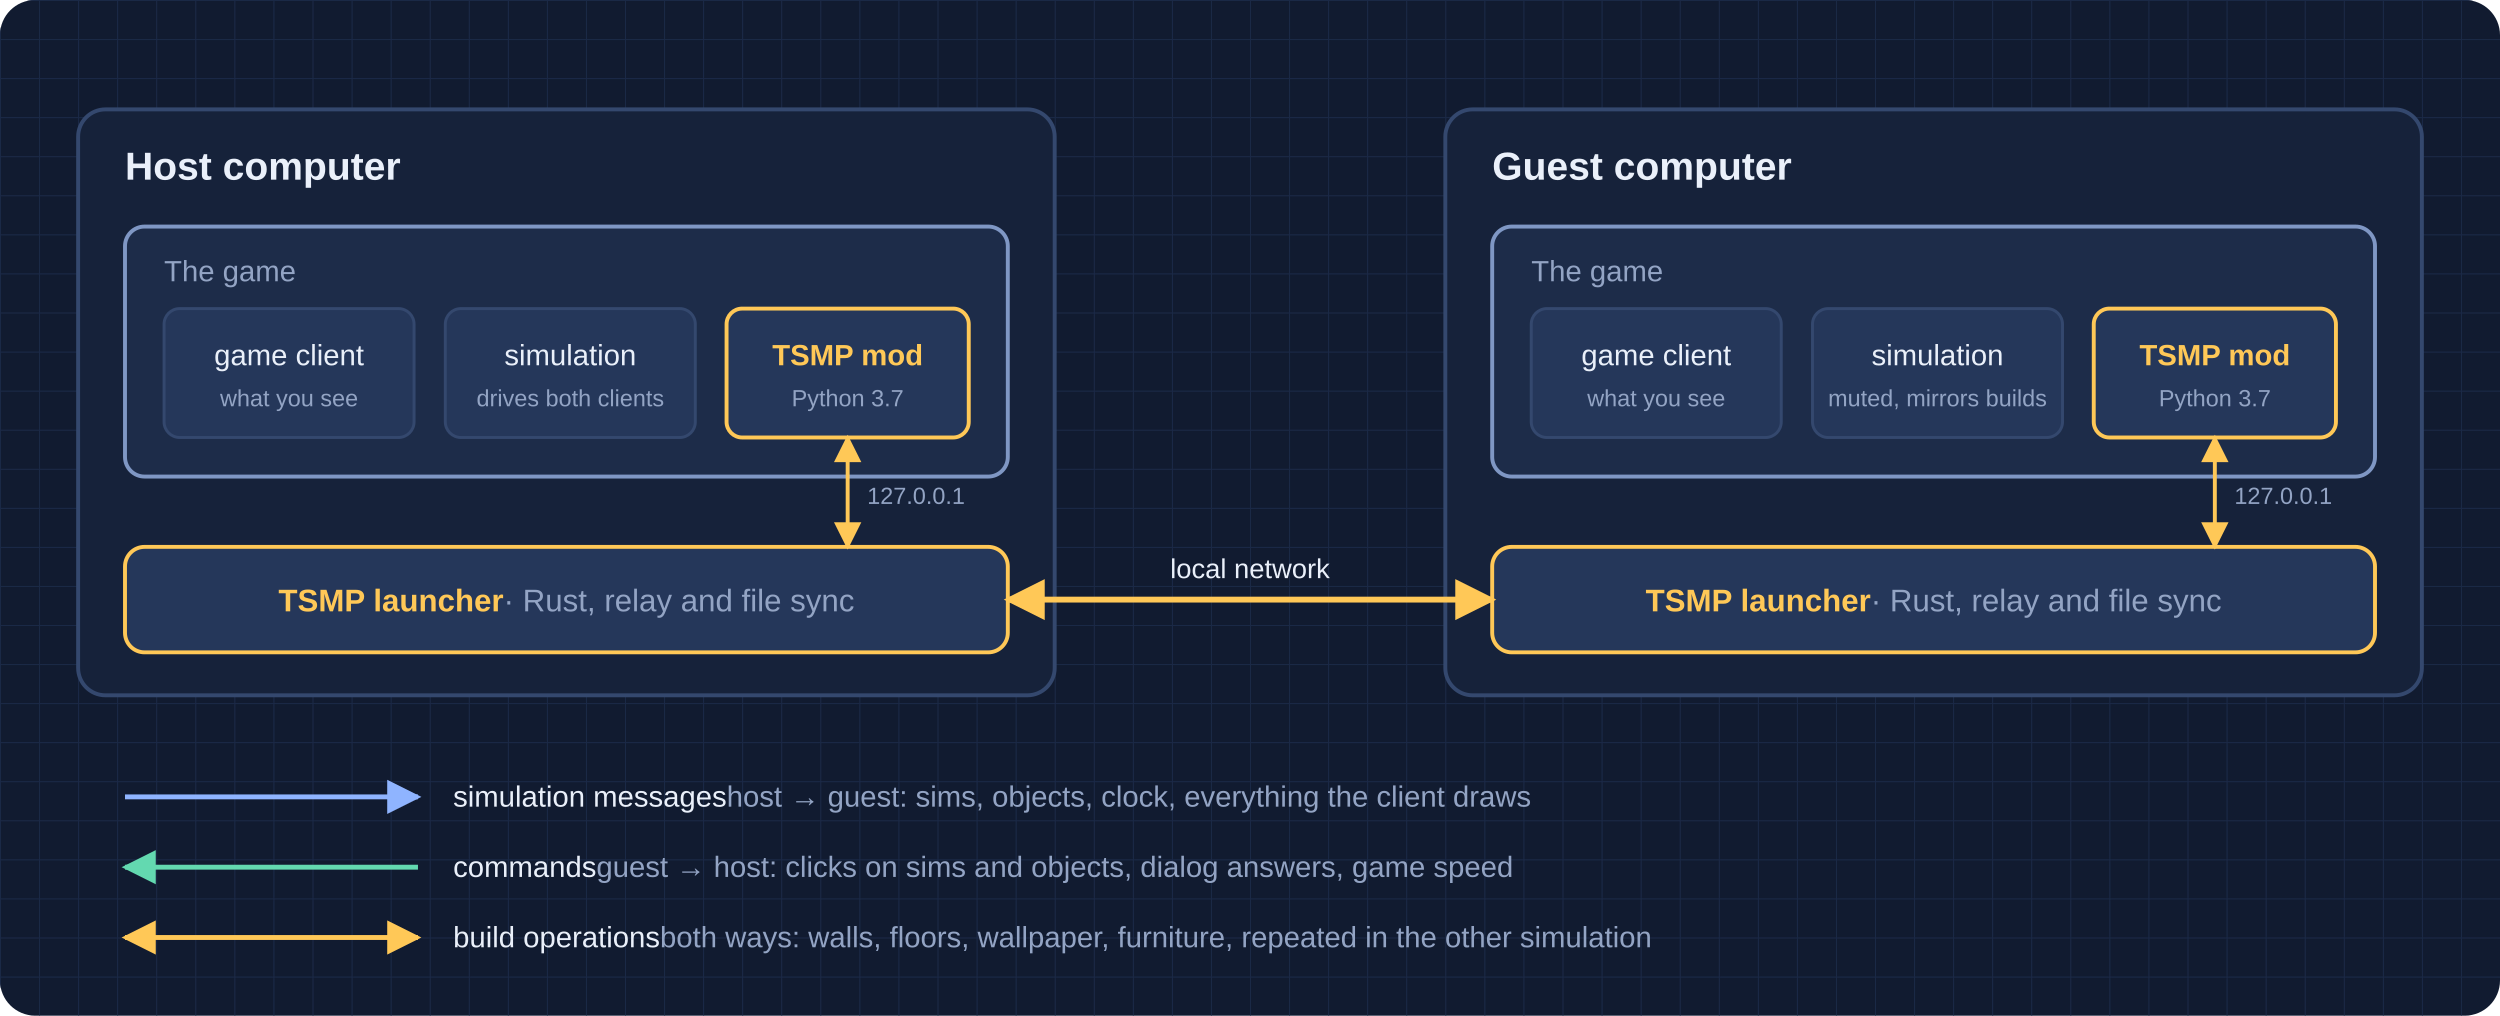
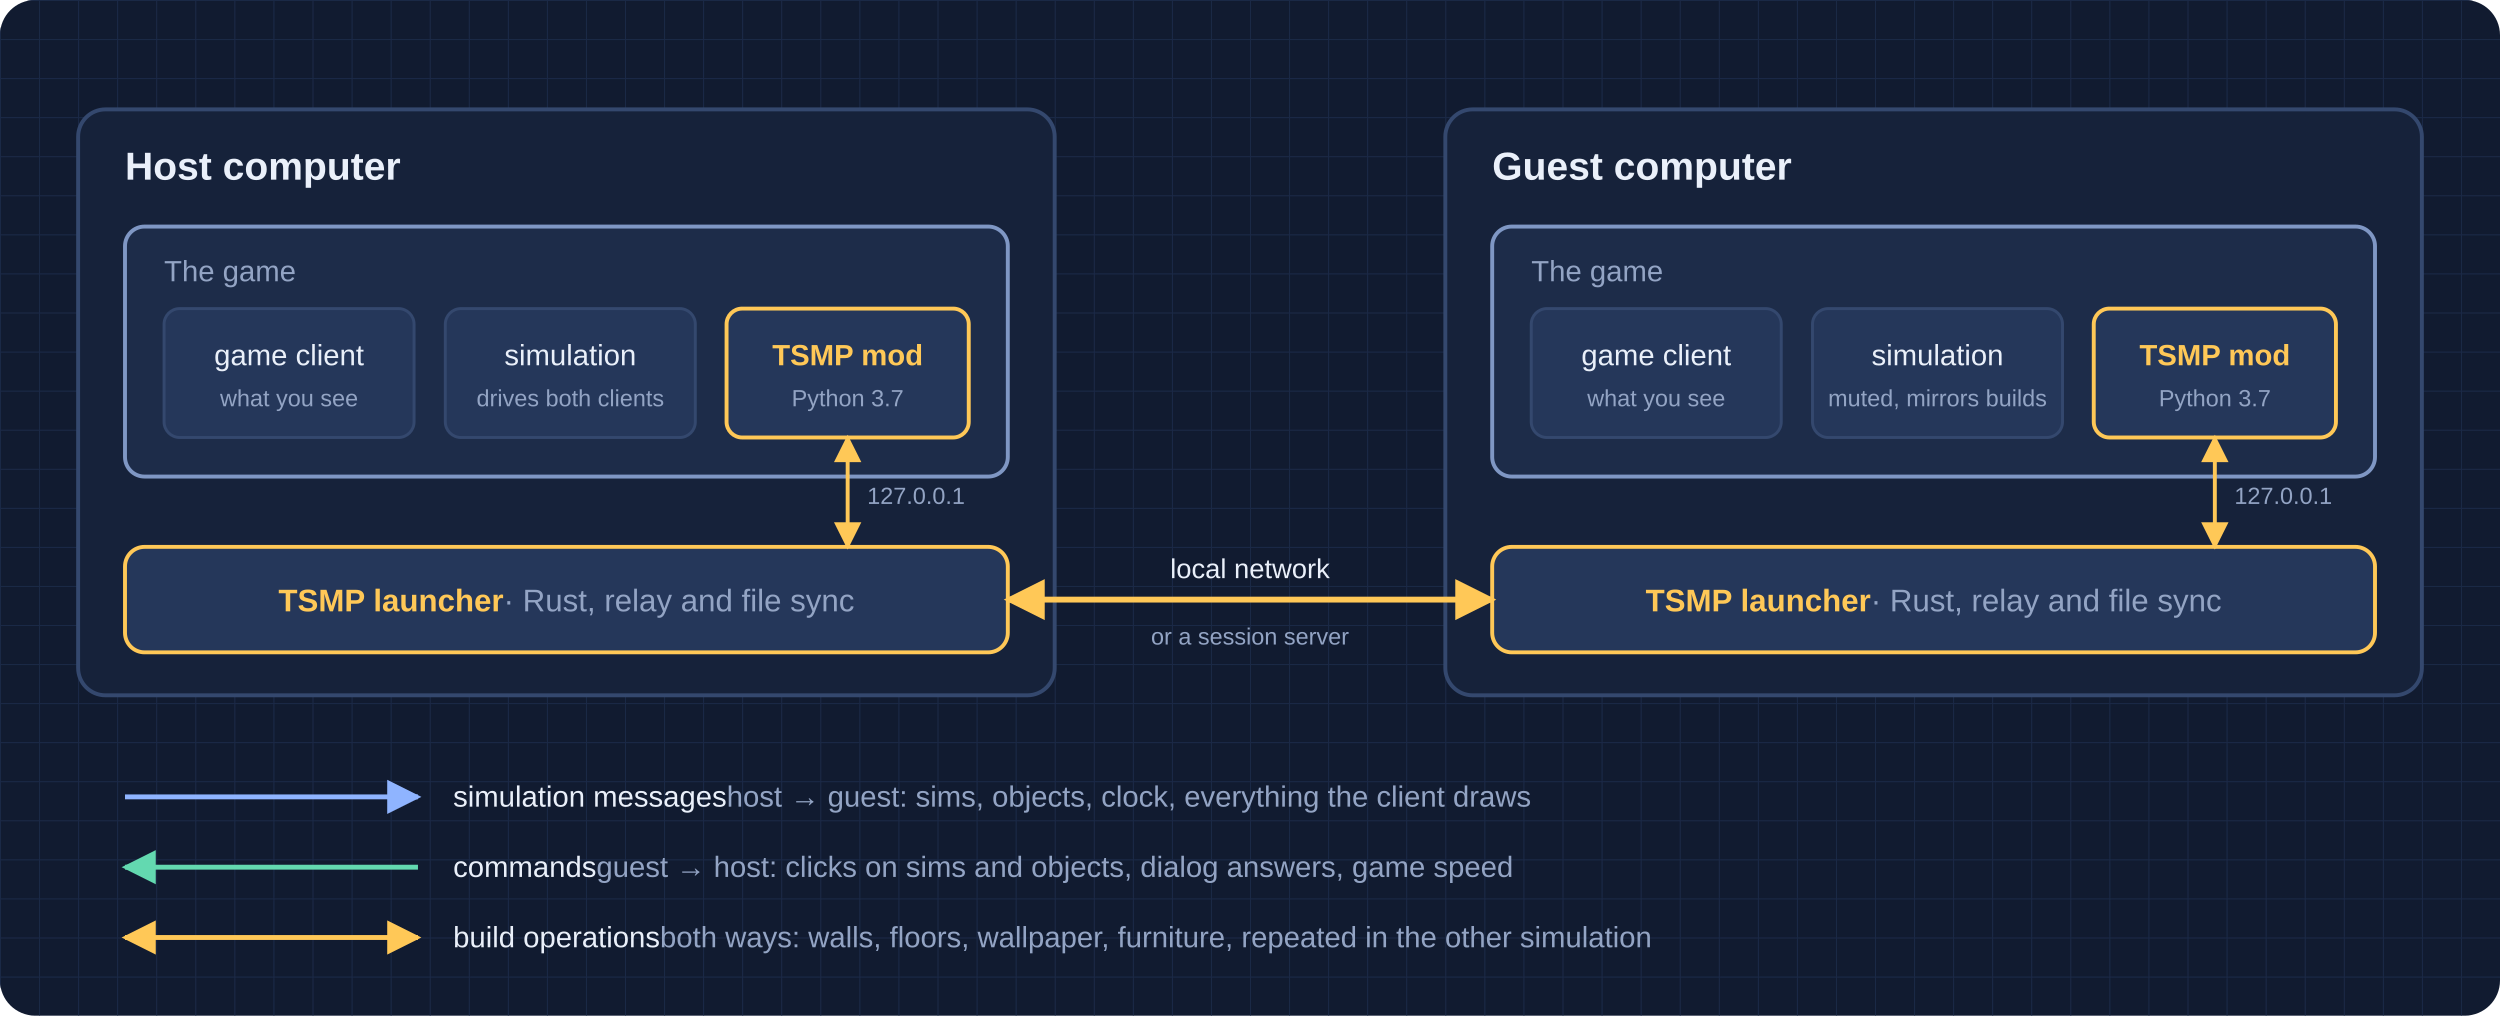
- <svg xmlns="http://www.w3.org/2000/svg" width="1280" height="520" viewBox="0 0 1280 520" role="img" aria-label="How TSMP joins two games: each game runs a script mod that talks to its launcher over the loopback interface, and the two launchers talk over the local network">
+ <svg xmlns="http://www.w3.org/2000/svg" width="1280" height="520" viewBox="0 0 1280 520" role="img" aria-label="How TSMP joins two games: each game runs a script mod that talks to its launcher over the loopback interface, and the two launchers talk over the local network or through a session server">
  <defs>
    <pattern id="grid" width="20" height="20" patternUnits="userSpaceOnUse">
      <path d="M20 0H0V20" fill="none" stroke="#1b2946" stroke-width="1" />
    </pattern>
    <marker id="lamp" viewBox="0 0 10 10" refX="9" refY="5" markerWidth="7" markerHeight="7" orient="auto-start-reverse">
      <path d="M0 0l10 5-10 5z" fill="#ffc857" />
    </marker>
    <marker id="sky" viewBox="0 0 10 10" refX="9" refY="5" markerWidth="7" markerHeight="7" orient="auto-start-reverse">
      <path d="M0 0l10 5-10 5z" fill="#8fb4ff" />
    </marker>
    <marker id="good" viewBox="0 0 10 10" refX="9" refY="5" markerWidth="7" markerHeight="7" orient="auto-start-reverse">
      <path d="M0 0l10 5-10 5z" fill="#63d9b0" />
    </marker>
  </defs>
  <rect width="1280" height="520" rx="18" fill="#111b30" />
  <rect width="1280" height="520" rx="18" fill="url(#grid)" />
  <g font-family="'Segoe UI', 'Helvetica Neue', Arial, sans-serif">
    <g fill="#16223a" stroke="#34486e" stroke-width="2">
      <rect x="40" y="56" width="500" height="300" rx="14" />
      <rect x="740" y="56" width="500" height="300" rx="14" />
    </g>
    <text x="64" y="92" font-size="20" font-weight="700" fill="#eaf0fa">Host computer</text>
    <text x="764" y="92" font-size="20" font-weight="700" fill="#eaf0fa">Guest computer</text>
    <g fill="#1d2c49" stroke="#7f97c4" stroke-width="2">
      <rect x="64" y="116" width="452" height="128" rx="10" />
      <rect x="764" y="116" width="452" height="128" rx="10" />
    </g>
    <g font-size="15" fill="#93a4c4">
      <text x="84" y="144">The game</text>
      <text x="784" y="144">The game</text>
    </g>
    <g fill="#25375a" stroke="#34486e" stroke-width="1.5">
      <rect x="84" y="158" width="128" height="66" rx="8" />
      <rect x="228" y="158" width="128" height="66" rx="8" />
      <rect x="784" y="158" width="128" height="66" rx="8" />
      <rect x="928" y="158" width="128" height="66" rx="8" />
    </g>
    <g fill="#25375a" stroke="#ffc857" stroke-width="2">
      <rect x="372" y="158" width="124" height="66" rx="8" />
      <rect x="1072" y="158" width="124" height="66" rx="8" />
    </g>
    <g font-size="15" text-anchor="middle" fill="#eaf0fa">
      <text x="148" y="187">game client</text>
      <text x="148" y="208" font-size="12" fill="#93a4c4">what you see</text>
      <text x="292" y="187">simulation</text>
      <text x="292" y="208" font-size="12" fill="#93a4c4">drives both clients</text>
      <text x="434" y="187" fill="#ffc857" font-weight="700">TSMP mod</text>
      <text x="434" y="208" font-size="12" fill="#93a4c4">Python 3.7</text>
      <text x="848" y="187">game client</text>
      <text x="848" y="208" font-size="12" fill="#93a4c4">what you see</text>
      <text x="992" y="187">simulation</text>
      <text x="992" y="208" font-size="12" fill="#93a4c4">muted, mirrors builds</text>
      <text x="1134" y="187" fill="#ffc857" font-weight="700">TSMP mod</text>
      <text x="1134" y="208" font-size="12" fill="#93a4c4">Python 3.7</text>
    </g>
    <g fill="#25375a" stroke="#ffc857" stroke-width="2">
      <rect x="64" y="280" width="452" height="54" rx="10" />
      <rect x="764" y="280" width="452" height="54" rx="10" />
    </g>
    <g font-size="16" text-anchor="middle">
      <text x="290" y="313" fill="#ffc857" font-weight="700">TSMP launcher<tspan fill="#93a4c4" font-weight="400">  ·  Rust, relay and file sync</tspan>
      </text>
      <text x="990" y="313" fill="#ffc857" font-weight="700">TSMP launcher<tspan fill="#93a4c4" font-weight="400">  ·  Rust, relay and file sync</tspan>
      </text>
    </g>
    <g stroke="#ffc857" stroke-width="2" fill="none">
      <path d="M434 224v56" marker-start="url(#lamp)" marker-end="url(#lamp)" />
      <path d="M1134 224v56" marker-start="url(#lamp)" marker-end="url(#lamp)" />
    </g>
    <g font-size="12" fill="#93a4c4">
      <text x="444" y="258">127.0.0.1</text>
      <text x="1144" y="258">127.0.0.1</text>
    </g>
    <path d="M516 307h248" stroke="#ffc857" stroke-width="3" fill="none" marker-start="url(#lamp)" marker-end="url(#lamp)" />
    <text x="640" y="296" font-size="14" text-anchor="middle" fill="#eaf0fa">local network</text>
+     <text x="640" y="330" font-size="12" text-anchor="middle" fill="#93a4c4">or a session server</text>
    <g font-size="15">
      <path d="M64 408h150" stroke="#8fb4ff" stroke-width="2.5" marker-end="url(#sky)" />
      <text x="232" y="413" fill="#eaf0fa">simulation messages<tspan fill="#93a4c4">  host → guest: sims, objects, clock, everything the client draws</tspan>
      </text>
      <path d="M214 444H64" stroke="#63d9b0" stroke-width="2.5" marker-end="url(#good)" />
      <text x="232" y="449" fill="#eaf0fa">commands<tspan fill="#93a4c4">  guest → host: clicks on sims and objects, dialog answers, game speed</tspan>
      </text>
      <path d="M64 480h150" stroke="#ffc857" stroke-width="2.5" marker-start="url(#lamp)" marker-end="url(#lamp)" />
      <text x="232" y="485" fill="#eaf0fa">build operations<tspan fill="#93a4c4">  both ways: walls, floors, wallpaper, furniture, repeated in the other simulation</tspan>
      </text>
    </g>
  </g>
</svg>
